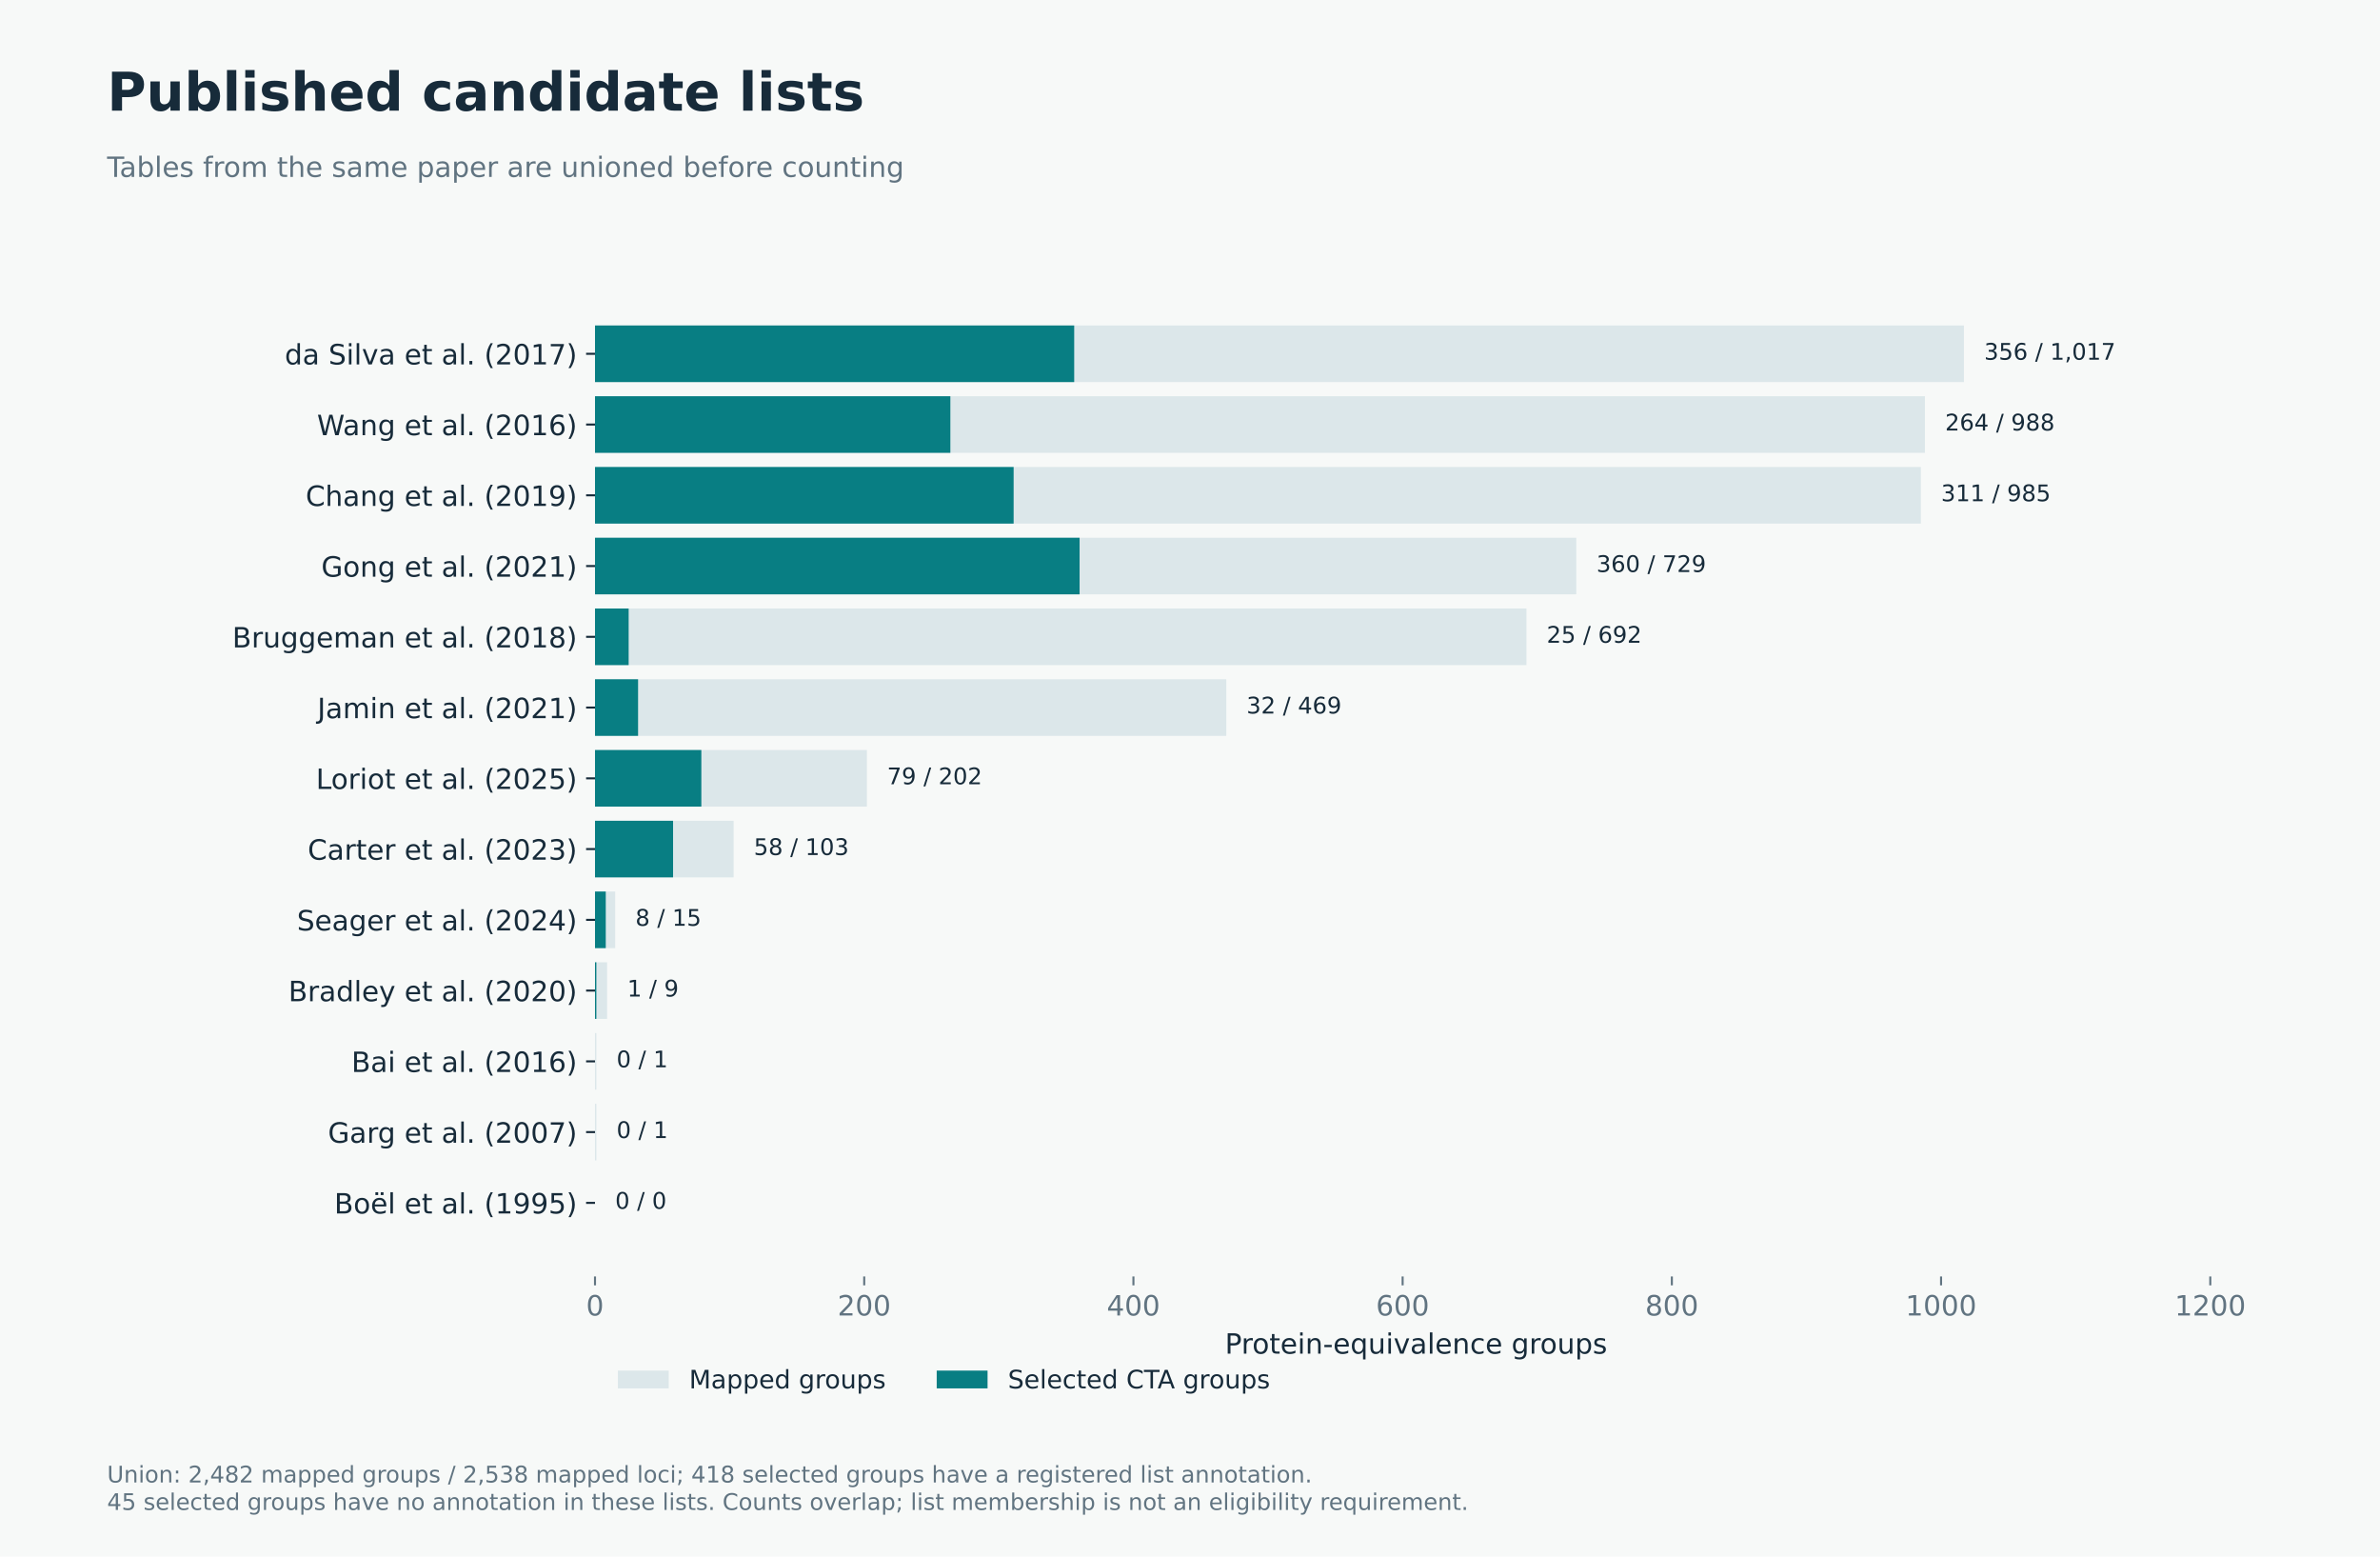
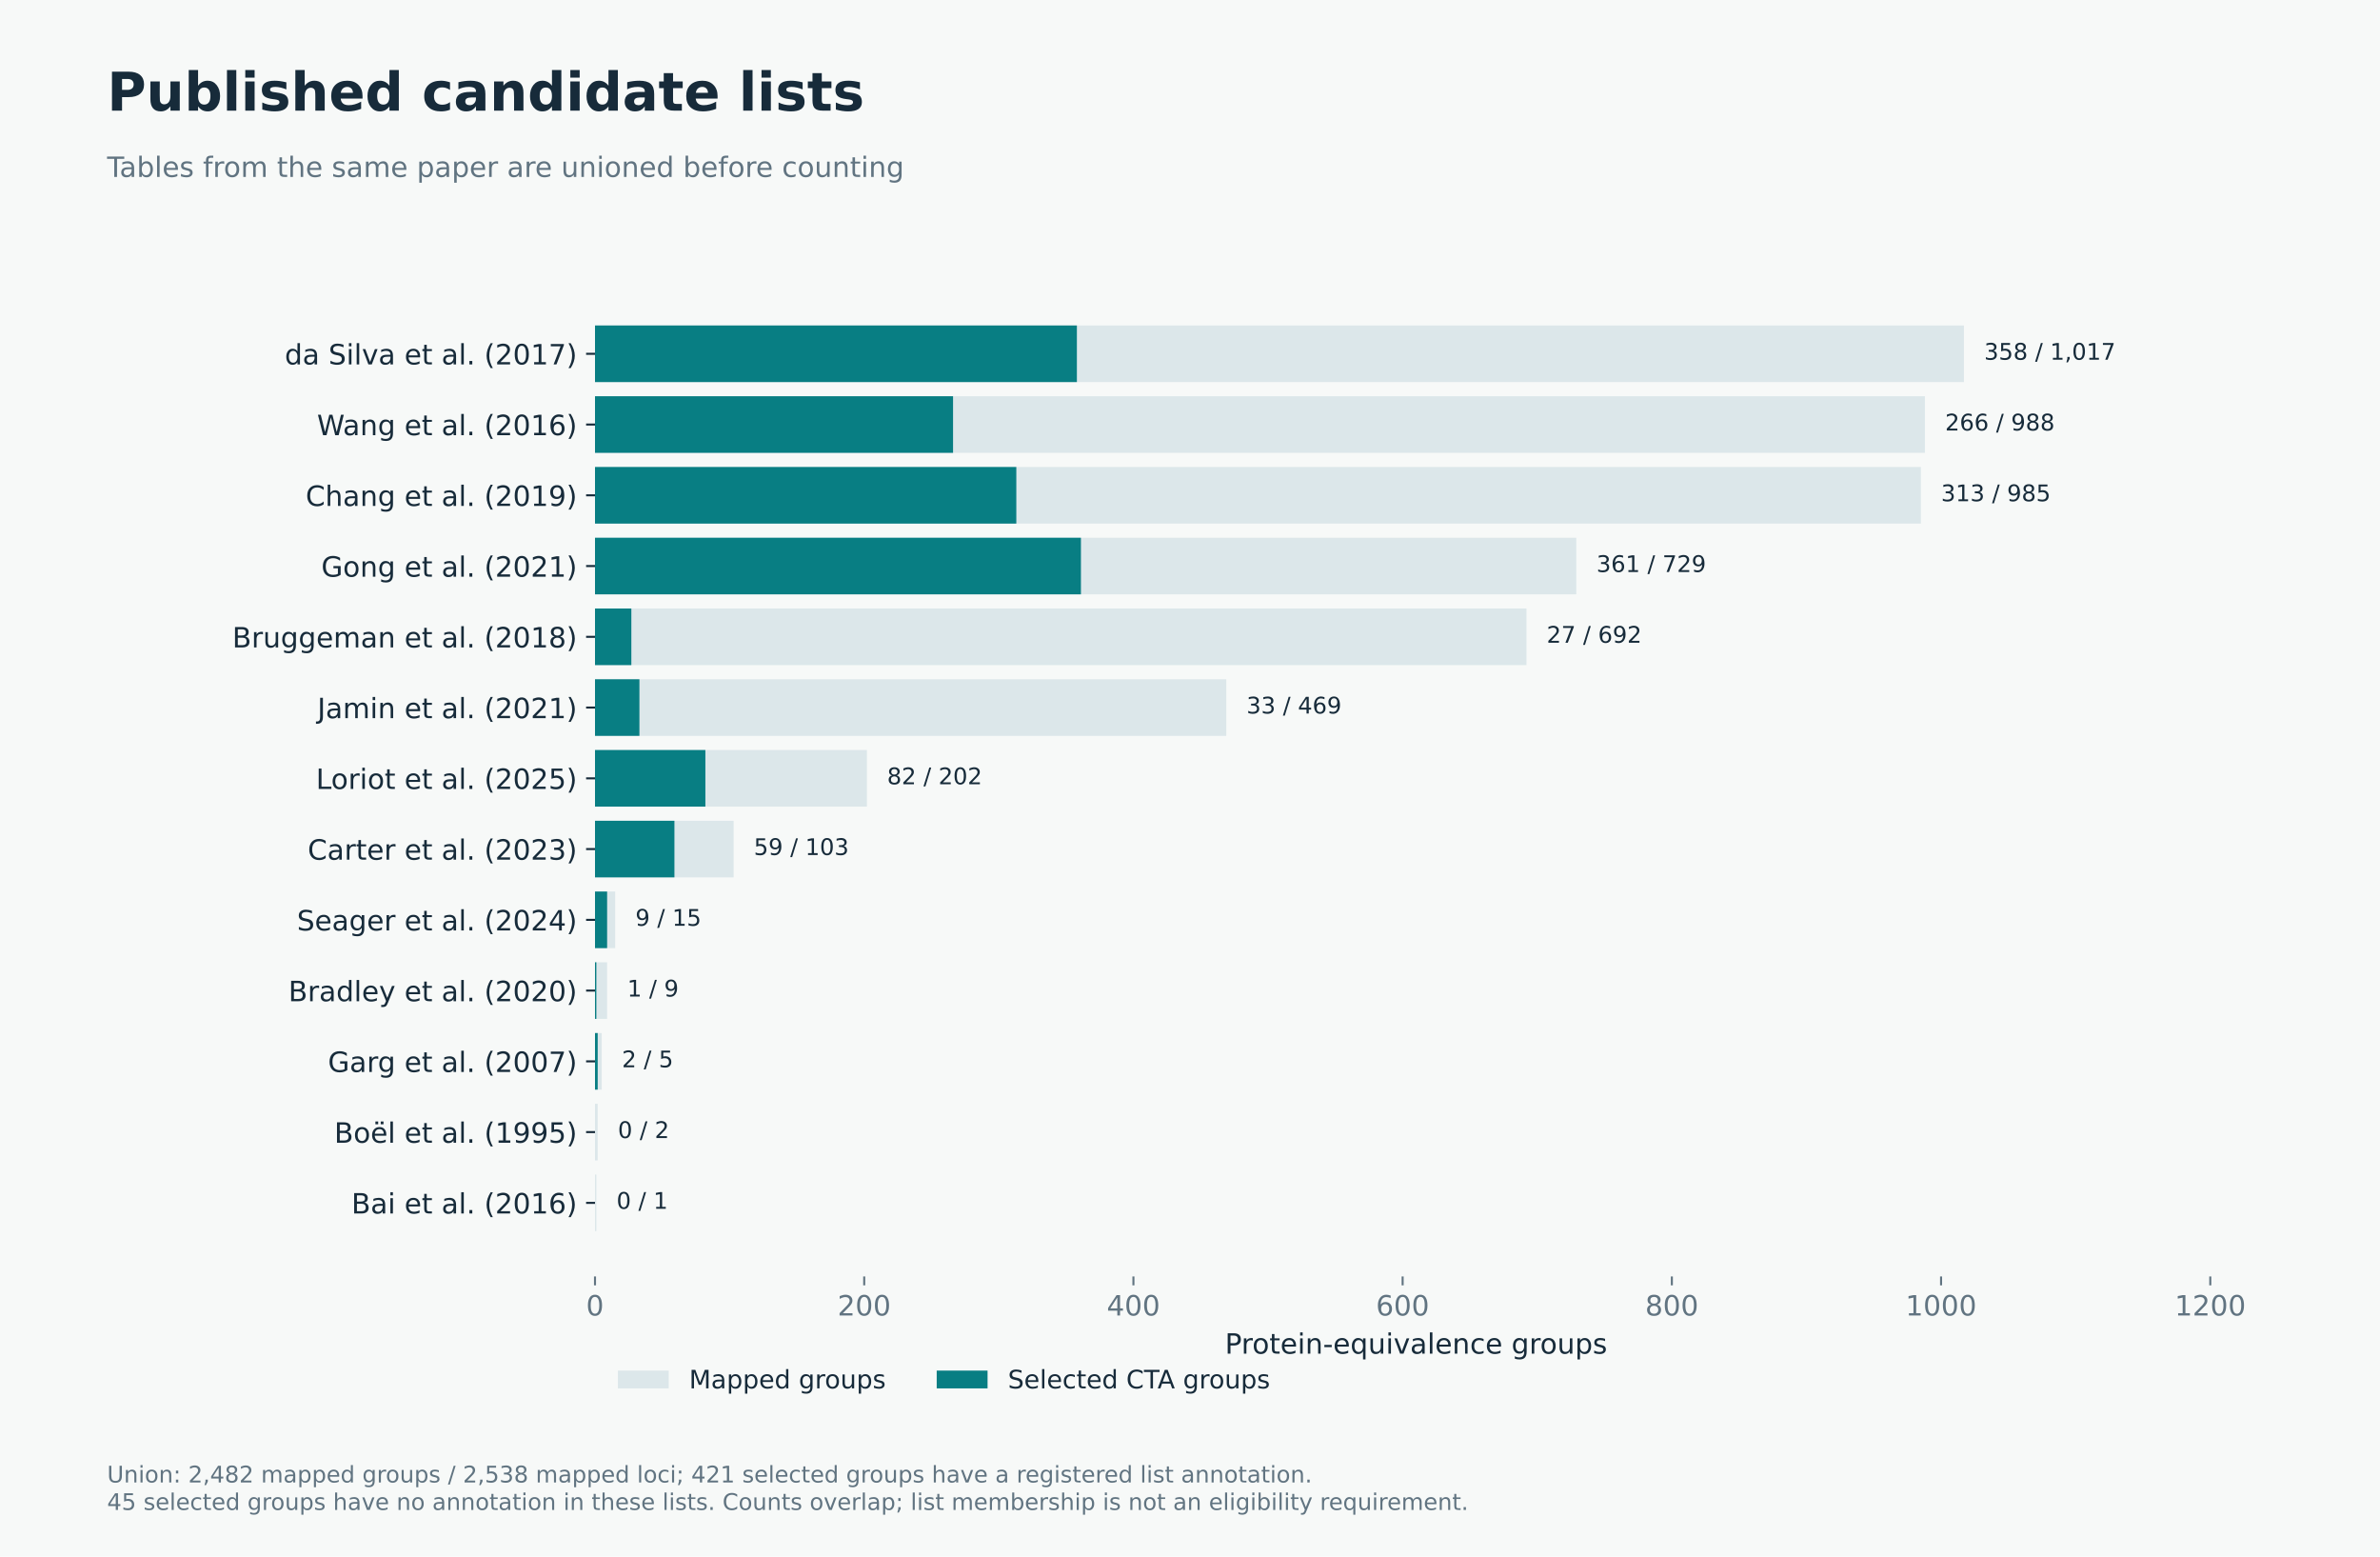
<svg xmlns="http://www.w3.org/2000/svg" xmlns:xlink="http://www.w3.org/1999/xlink" width="936pt" height="612pt" viewBox="0 0 936 612" version="1.1">
  <defs>
    <style type="text/css">*{stroke-linejoin: round; stroke-linecap: butt}</style>
  </defs>
  <g id="figure_1">
    <g id="patch_1">
      <path d="M 0 612  L 936 612  L 936 0  L 0 0  z " style="fill: #f7f9f8" />
    </g>
    <g id="axes_1">
      <g id="patch_2">
        <path d="M 234 501.84  L 879.84 501.84  L 879.84 110.16  L 234 110.16  z " style="fill: #f7f9f8" />
      </g>
      <g id="patch_3">
        <path d="M 234 127.964  L 772.376 127.964  L 772.376 150.218  L 234 150.218  z " clip-path="url(#pf9a73abfc8)" style="fill: #dce7ea" />
      </g>
      <g id="patch_4">
        <path d="M 234 155.782  L 757.025 155.782  L 757.025 178.036  L 234 178.036  z " clip-path="url(#pf9a73abfc8)" style="fill: #dce7ea" />
      </g>
      <g id="patch_5">
        <path d="M 234 183.6  L 755.436 183.6  L 755.436 205.855  L 234 205.855  z " clip-path="url(#pf9a73abfc8)" style="fill: #dce7ea" />
      </g>
      <g id="patch_6">
        <path d="M 234 211.418  L 619.916 211.418  L 619.916 233.673  L 234 233.673  z " clip-path="url(#pf9a73abfc8)" style="fill: #dce7ea" />
      </g>
      <g id="patch_7">
        <path d="M 234 239.236  L 600.329 239.236  L 600.329 261.491  L 234 261.491  z " clip-path="url(#pf9a73abfc8)" style="fill: #dce7ea" />
      </g>
      <g id="patch_8">
        <path d="M 234 267.055  L 482.278 267.055  L 482.278 289.309  L 234 289.309  z " clip-path="url(#pf9a73abfc8)" style="fill: #dce7ea" />
      </g>
      <g id="patch_9">
        <path d="M 234 294.873  L 340.934 294.873  L 340.934 317.127  L 234 317.127  z " clip-path="url(#pf9a73abfc8)" style="fill: #dce7ea" />
      </g>
      <g id="patch_10">
        <path d="M 234 322.691  L 288.526 322.691  L 288.526 344.945  L 234 344.945  z " clip-path="url(#pf9a73abfc8)" style="fill: #dce7ea" />
      </g>
      <g id="patch_11">
        <path d="M 234 350.509  L 241.941 350.509  L 241.941 372.764  L 234 372.764  z " clip-path="url(#pf9a73abfc8)" style="fill: #dce7ea" />
      </g>
      <g id="patch_12">
        <path d="M 234 378.327  L 238.764 378.327  L 238.764 400.582  L 234 400.582  z " clip-path="url(#pf9a73abfc8)" style="fill: #dce7ea" />
      </g>
      <g id="patch_13">
-         <path d="M 234 406.145  L 234.529 406.145  L 234.529 428.4  L 234 428.4  z " clip-path="url(#pf9a73abfc8)" style="fill: #dce7ea" />
+         <path d="M 234 406.145  L 236.647 406.145  L 236.647 428.4  L 234 428.4  z " clip-path="url(#pf9a73abfc8)" style="fill: #dce7ea" />
      </g>
      <g id="patch_14">
-         <path d="M 234 433.964  L 234.529 433.964  L 234.529 456.218  L 234 456.218  z " clip-path="url(#pf9a73abfc8)" style="fill: #dce7ea" />
+         <path d="M 234 433.964  L 235.059 433.964  L 235.059 456.218  L 234 456.218  z " clip-path="url(#pf9a73abfc8)" style="fill: #dce7ea" />
      </g>
      <g id="patch_15">
-         <path d="M 234 461.782  L 234 461.782  L 234 484.036  L 234 484.036  z " clip-path="url(#pf9a73abfc8)" style="fill: #dce7ea" />
+         <path d="M 234 461.782  L 234.529 461.782  L 234.529 484.036  L 234 484.036  z " clip-path="url(#pf9a73abfc8)" style="fill: #dce7ea" />
      </g>
      <g id="patch_16">
-         <path d="M 234 127.964  L 422.458 127.964  L 422.458 150.218  L 234 150.218  z " clip-path="url(#pf9a73abfc8)" style="fill: #087e83" />
+         <path d="M 234 127.964  L 423.517 127.964  L 423.517 150.218  L 234 150.218  z " clip-path="url(#pf9a73abfc8)" style="fill: #087e83" />
      </g>
      <g id="patch_17">
-         <path d="M 234 155.782  L 373.756 155.782  L 373.756 178.036  L 234 178.036  z " clip-path="url(#pf9a73abfc8)" style="fill: #087e83" />
+         <path d="M 234 155.782  L 374.814 155.782  L 374.814 178.036  L 234 178.036  z " clip-path="url(#pf9a73abfc8)" style="fill: #087e83" />
      </g>
      <g id="patch_18">
-         <path d="M 234 183.6  L 398.636 183.6  L 398.636 205.855  L 234 205.855  z " clip-path="url(#pf9a73abfc8)" style="fill: #087e83" />
+         <path d="M 234 183.6  L 399.695 183.6  L 399.695 205.855  L 234 205.855  z " clip-path="url(#pf9a73abfc8)" style="fill: #087e83" />
      </g>
      <g id="patch_19">
-         <path d="M 234 211.418  L 424.576 211.418  L 424.576 233.673  L 234 233.673  z " clip-path="url(#pf9a73abfc8)" style="fill: #087e83" />
+         <path d="M 234 211.418  L 425.105 211.418  L 425.105 233.673  L 234 233.673  z " clip-path="url(#pf9a73abfc8)" style="fill: #087e83" />
      </g>
      <g id="patch_20">
-         <path d="M 234 239.236  L 247.234 239.236  L 247.234 261.491  L 234 261.491  z " clip-path="url(#pf9a73abfc8)" style="fill: #087e83" />
+         <path d="M 234 239.236  L 248.293 239.236  L 248.293 261.491  L 234 261.491  z " clip-path="url(#pf9a73abfc8)" style="fill: #087e83" />
      </g>
      <g id="patch_21">
-         <path d="M 234 267.055  L 250.94 267.055  L 250.94 289.309  L 234 289.309  z " clip-path="url(#pf9a73abfc8)" style="fill: #087e83" />
+         <path d="M 234 267.055  L 251.469 267.055  L 251.469 289.309  L 234 289.309  z " clip-path="url(#pf9a73abfc8)" style="fill: #087e83" />
      </g>
      <g id="patch_22">
-         <path d="M 234 294.873  L 275.821 294.873  L 275.821 317.127  L 234 317.127  z " clip-path="url(#pf9a73abfc8)" style="fill: #087e83" />
+         <path d="M 234 294.873  L 277.409 294.873  L 277.409 317.127  L 234 317.127  z " clip-path="url(#pf9a73abfc8)" style="fill: #087e83" />
      </g>
      <g id="patch_23">
-         <path d="M 234 322.691  L 264.704 322.691  L 264.704 344.945  L 234 344.945  z " clip-path="url(#pf9a73abfc8)" style="fill: #087e83" />
+         <path d="M 234 322.691  L 265.233 322.691  L 265.233 344.945  L 234 344.945  z " clip-path="url(#pf9a73abfc8)" style="fill: #087e83" />
      </g>
      <g id="patch_24">
-         <path d="M 234 350.509  L 238.235 350.509  L 238.235 372.764  L 234 372.764  z " clip-path="url(#pf9a73abfc8)" style="fill: #087e83" />
+         <path d="M 234 350.509  L 238.764 350.509  L 238.764 372.764  L 234 372.764  z " clip-path="url(#pf9a73abfc8)" style="fill: #087e83" />
      </g>
      <g id="patch_25">
        <path d="M 234 378.327  L 234.529 378.327  L 234.529 400.582  L 234 400.582  z " clip-path="url(#pf9a73abfc8)" style="fill: #087e83" />
      </g>
      <g id="patch_26">
-         <path d="M 234 406.145  L 234 406.145  L 234 428.4  L 234 428.4  z " clip-path="url(#pf9a73abfc8)" style="fill: #087e83" />
+         <path d="M 234 406.145  L 235.059 406.145  L 235.059 428.4  L 234 428.4  z " clip-path="url(#pf9a73abfc8)" style="fill: #087e83" />
      </g>
      <g id="patch_27">
        <path d="M 234 433.964  L 234 433.964  L 234 456.218  L 234 456.218  z " clip-path="url(#pf9a73abfc8)" style="fill: #087e83" />
      </g>
      <g id="patch_28">
        <path d="M 234 461.782  L 234 461.782  L 234 484.036  L 234 484.036  z " clip-path="url(#pf9a73abfc8)" style="fill: #087e83" />
      </g>
      <g id="matplotlib.axis_1">
        <g id="xtick_1">
          <g id="line2d_1">
            <defs>
              <path id="m81388877d2" d="M 0 0  L 0 3.5  " style="stroke: #617481; stroke-width: 0.8" />
            </defs>
            <g>
              <use xlink:href="#m81388877d2" x="234" y="501.84" style="fill: #617481; stroke: #617481; stroke-width: 0.8" />
            </g>
          </g>
          <g id="text_1">
            <text style="font-size: 11px; font-family: 'DejaVu Sans'; text-anchor: middle; fill: #617481" x="234" y="517.197" transform="rotate(-0 234 517.1974)">0</text>
          </g>
        </g>
        <g id="xtick_2">
          <g id="line2d_2">
            <g>
              <use xlink:href="#m81388877d2" x="339.875" y="501.84" style="fill: #617481; stroke: #617481; stroke-width: 0.8" />
            </g>
          </g>
          <g id="text_2">
            <text style="font-size: 11px; font-family: 'DejaVu Sans'; text-anchor: middle; fill: #617481" x="339.875" y="517.197" transform="rotate(-0 339.8754 517.1974)">200</text>
          </g>
        </g>
        <g id="xtick_3">
          <g id="line2d_3">
            <g>
              <use xlink:href="#m81388877d2" x="445.751" y="501.84" style="fill: #617481; stroke: #617481; stroke-width: 0.8" />
            </g>
          </g>
          <g id="text_3">
            <text style="font-size: 11px; font-family: 'DejaVu Sans'; text-anchor: middle; fill: #617481" x="445.751" y="517.197" transform="rotate(-0 445.7508 517.1974)">400</text>
          </g>
        </g>
        <g id="xtick_4">
          <g id="line2d_4">
            <g>
              <use xlink:href="#m81388877d2" x="551.626" y="501.84" style="fill: #617481; stroke: #617481; stroke-width: 0.8" />
            </g>
          </g>
          <g id="text_4">
            <text style="font-size: 11px; font-family: 'DejaVu Sans'; text-anchor: middle; fill: #617481" x="551.626" y="517.197" transform="rotate(-0 551.6262 517.1974)">600</text>
          </g>
        </g>
        <g id="xtick_5">
          <g id="line2d_5">
            <g>
              <use xlink:href="#m81388877d2" x="657.502" y="501.84" style="fill: #617481; stroke: #617481; stroke-width: 0.8" />
            </g>
          </g>
          <g id="text_5">
            <text style="font-size: 11px; font-family: 'DejaVu Sans'; text-anchor: middle; fill: #617481" x="657.502" y="517.197" transform="rotate(-0 657.5016 517.1974)">800</text>
          </g>
        </g>
        <g id="xtick_6">
          <g id="line2d_6">
            <g>
              <use xlink:href="#m81388877d2" x="763.377" y="501.84" style="fill: #617481; stroke: #617481; stroke-width: 0.8" />
            </g>
          </g>
          <g id="text_6">
            <text style="font-size: 11px; font-family: 'DejaVu Sans'; text-anchor: middle; fill: #617481" x="763.377" y="517.197" transform="rotate(-0 763.377 517.1974)">1000</text>
          </g>
        </g>
        <g id="xtick_7">
          <g id="line2d_7">
            <g>
              <use xlink:href="#m81388877d2" x="869.252" y="501.84" style="fill: #617481; stroke: #617481; stroke-width: 0.8" />
            </g>
          </g>
          <g id="text_7">
            <text style="font-size: 11px; font-family: 'DejaVu Sans'; text-anchor: middle; fill: #617481" x="869.252" y="517.197" transform="rotate(-0 869.2525 517.1974)">1200</text>
          </g>
        </g>
        <g id="text_8">
          <text style="font-size: 11px; font-family: 'DejaVu Sans'; text-anchor: middle; fill: #172b3a" x="556.92" y="532.198" transform="rotate(-0 556.92 532.1983)">Protein-equivalence groups</text>
        </g>
      </g>
      <g id="matplotlib.axis_2">
        <g id="ytick_1">
          <g id="line2d_8">
            <defs>
              <path id="m4f1054540c" d="M 0 0  L -3.5 0  " style="stroke: #172b3a; stroke-width: 0.8" />
            </defs>
            <g>
              <use xlink:href="#m4f1054540c" x="234" y="139.091" style="fill: #172b3a; stroke: #172b3a; stroke-width: 0.8" />
            </g>
          </g>
          <g id="text_9">
            <text style="font-size: 11px; font-family: 'DejaVu Sans'; text-anchor: end; fill: #172b3a" x="227" y="143.27" transform="rotate(-0 227 143.27)">da Silva et al. (2017)</text>
          </g>
        </g>
        <g id="ytick_2">
          <g id="line2d_9">
            <g>
              <use xlink:href="#m4f1054540c" x="234" y="166.909" style="fill: #172b3a; stroke: #172b3a; stroke-width: 0.8" />
            </g>
          </g>
          <g id="text_10">
            <text style="font-size: 11px; font-family: 'DejaVu Sans'; text-anchor: end; fill: #172b3a" x="227" y="171.088" transform="rotate(-0 227 171.0882)">Wang et al. (2016)</text>
          </g>
        </g>
        <g id="ytick_3">
          <g id="line2d_10">
            <g>
              <use xlink:href="#m4f1054540c" x="234" y="194.727" style="fill: #172b3a; stroke: #172b3a; stroke-width: 0.8" />
            </g>
          </g>
          <g id="text_11">
            <text style="font-size: 11px; font-family: 'DejaVu Sans'; text-anchor: end; fill: #172b3a" x="227" y="198.906" transform="rotate(-0 227 198.9064)">Chang et al. (2019)</text>
          </g>
        </g>
        <g id="ytick_4">
          <g id="line2d_11">
            <g>
              <use xlink:href="#m4f1054540c" x="234" y="222.545" style="fill: #172b3a; stroke: #172b3a; stroke-width: 0.8" />
            </g>
          </g>
          <g id="text_12">
            <text style="font-size: 11px; font-family: 'DejaVu Sans'; text-anchor: end; fill: #172b3a" x="227" y="226.725" transform="rotate(-0 227 226.7246)">Gong et al. (2021)</text>
          </g>
        </g>
        <g id="ytick_5">
          <g id="line2d_12">
            <g>
              <use xlink:href="#m4f1054540c" x="234" y="250.364" style="fill: #172b3a; stroke: #172b3a; stroke-width: 0.8" />
            </g>
          </g>
          <g id="text_13">
            <text style="font-size: 11px; font-family: 'DejaVu Sans'; text-anchor: end; fill: #172b3a" x="227" y="254.543" transform="rotate(-0 227 254.5428)">Bruggeman et al. (2018)</text>
          </g>
        </g>
        <g id="ytick_6">
          <g id="line2d_13">
            <g>
              <use xlink:href="#m4f1054540c" x="234" y="278.182" style="fill: #172b3a; stroke: #172b3a; stroke-width: 0.8" />
            </g>
          </g>
          <g id="text_14">
            <text style="font-size: 11px; font-family: 'DejaVu Sans'; text-anchor: end; fill: #172b3a" x="227" y="282.361" transform="rotate(-0 227 282.361)">Jamin et al. (2021)</text>
          </g>
        </g>
        <g id="ytick_7">
          <g id="line2d_14">
            <g>
              <use xlink:href="#m4f1054540c" x="234" y="306" style="fill: #172b3a; stroke: #172b3a; stroke-width: 0.8" />
            </g>
          </g>
          <g id="text_15">
            <text style="font-size: 11px; font-family: 'DejaVu Sans'; text-anchor: end; fill: #172b3a" x="227" y="310.179" transform="rotate(-0 227 310.1791)">Loriot et al. (2025)</text>
          </g>
        </g>
        <g id="ytick_8">
          <g id="line2d_15">
            <g>
              <use xlink:href="#m4f1054540c" x="234" y="333.818" style="fill: #172b3a; stroke: #172b3a; stroke-width: 0.8" />
            </g>
          </g>
          <g id="text_16">
            <text style="font-size: 11px; font-family: 'DejaVu Sans'; text-anchor: end; fill: #172b3a" x="227" y="337.997" transform="rotate(-0 227 337.9973)">Carter et al. (2023)</text>
          </g>
        </g>
        <g id="ytick_9">
          <g id="line2d_16">
            <g>
              <use xlink:href="#m4f1054540c" x="234" y="361.636" style="fill: #172b3a; stroke: #172b3a; stroke-width: 0.8" />
            </g>
          </g>
          <g id="text_17">
            <text style="font-size: 11px; font-family: 'DejaVu Sans'; text-anchor: end; fill: #172b3a" x="227" y="365.816" transform="rotate(-0 227 365.8155)">Seager et al. (2024)</text>
          </g>
        </g>
        <g id="ytick_10">
          <g id="line2d_17">
            <g>
              <use xlink:href="#m4f1054540c" x="234" y="389.455" style="fill: #172b3a; stroke: #172b3a; stroke-width: 0.8" />
            </g>
          </g>
          <g id="text_18">
            <text style="font-size: 11px; font-family: 'DejaVu Sans'; text-anchor: end; fill: #172b3a" x="227" y="393.634" transform="rotate(-0 227 393.6337)">Bradley et al. (2020)</text>
          </g>
        </g>
        <g id="ytick_11">
          <g id="line2d_18">
            <g>
              <use xlink:href="#m4f1054540c" x="234" y="417.273" style="fill: #172b3a; stroke: #172b3a; stroke-width: 0.8" />
            </g>
          </g>
          <g id="text_19">
-             <text style="font-size: 11px; font-family: 'DejaVu Sans'; text-anchor: end; fill: #172b3a" x="227" y="421.452" transform="rotate(-0 227 421.4519)">Bai et al. (2016)</text>
+             <text style="font-size: 11px; font-family: 'DejaVu Sans'; text-anchor: end; fill: #172b3a" x="227" y="421.452" transform="rotate(-0 227 421.4519)">Garg et al. (2007)</text>
          </g>
        </g>
        <g id="ytick_12">
          <g id="line2d_19">
            <g>
              <use xlink:href="#m4f1054540c" x="234" y="445.091" style="fill: #172b3a; stroke: #172b3a; stroke-width: 0.8" />
            </g>
          </g>
          <g id="text_20">
-             <text style="font-size: 11px; font-family: 'DejaVu Sans'; text-anchor: end; fill: #172b3a" x="227" y="449.27" transform="rotate(-0 227 449.2701)">Garg et al. (2007)</text>
+             <text style="font-size: 11px; font-family: 'DejaVu Sans'; text-anchor: end; fill: #172b3a" x="227" y="449.27" transform="rotate(-0 227 449.2701)">Boël et al. (1995)</text>
          </g>
        </g>
        <g id="ytick_13">
          <g id="line2d_20">
            <g>
              <use xlink:href="#m4f1054540c" x="234" y="472.909" style="fill: #172b3a; stroke: #172b3a; stroke-width: 0.8" />
            </g>
          </g>
          <g id="text_21">
-             <text style="font-size: 11px; font-family: 'DejaVu Sans'; text-anchor: end; fill: #172b3a" x="227" y="477.088" transform="rotate(-0 227 477.0882)">Boël et al. (1995)</text>
+             <text style="font-size: 11px; font-family: 'DejaVu Sans'; text-anchor: end; fill: #172b3a" x="227" y="477.088" transform="rotate(-0 227 477.0882)">Bai et al. (2016)</text>
          </g>
        </g>
      </g>
      <g id="text_22">
-         <text style="font-size: 9px; font-family: 'DejaVu Sans'; text-anchor: start; fill: #172b3a" x="780.317" y="141.429" transform="rotate(-0 780.3171 141.4288)">356 / 1,017</text>
+         <text style="font-size: 9px; font-family: 'DejaVu Sans'; text-anchor: start; fill: #172b3a" x="780.317" y="141.429" transform="rotate(-0 780.3171 141.4288)">358 / 1,017</text>
      </g>
      <g id="text_23">
-         <text style="font-size: 9px; font-family: 'DejaVu Sans'; text-anchor: start; fill: #172b3a" x="764.965" y="169.247" transform="rotate(-0 764.9652 169.247)">264 / 988</text>
+         <text style="font-size: 9px; font-family: 'DejaVu Sans'; text-anchor: start; fill: #172b3a" x="764.965" y="169.247" transform="rotate(-0 764.9652 169.247)">266 / 988</text>
      </g>
      <g id="text_24">
-         <text style="font-size: 9px; font-family: 'DejaVu Sans'; text-anchor: start; fill: #172b3a" x="763.377" y="197.065" transform="rotate(-0 763.377 197.0652)">311 / 985</text>
+         <text style="font-size: 9px; font-family: 'DejaVu Sans'; text-anchor: start; fill: #172b3a" x="763.377" y="197.065" transform="rotate(-0 763.377 197.0652)">313 / 985</text>
      </g>
      <g id="text_25">
-         <text style="font-size: 9px; font-family: 'DejaVu Sans'; text-anchor: start; fill: #172b3a" x="627.857" y="224.883" transform="rotate(-0 627.8565 224.8833)">360 / 729</text>
+         <text style="font-size: 9px; font-family: 'DejaVu Sans'; text-anchor: start; fill: #172b3a" x="627.857" y="224.883" transform="rotate(-0 627.8565 224.8833)">361 / 729</text>
      </g>
      <g id="text_26">
-         <text style="font-size: 9px; font-family: 'DejaVu Sans'; text-anchor: start; fill: #172b3a" x="608.27" y="252.702" transform="rotate(-0 608.2696 252.7015)">25 / 692</text>
+         <text style="font-size: 9px; font-family: 'DejaVu Sans'; text-anchor: start; fill: #172b3a" x="608.27" y="252.702" transform="rotate(-0 608.2696 252.7015)">27 / 692</text>
      </g>
      <g id="text_27">
-         <text style="font-size: 9px; font-family: 'DejaVu Sans'; text-anchor: start; fill: #172b3a" x="490.218" y="280.52" transform="rotate(-0 490.2185 280.5197)">32 / 469</text>
+         <text style="font-size: 9px; font-family: 'DejaVu Sans'; text-anchor: start; fill: #172b3a" x="490.218" y="280.52" transform="rotate(-0 490.2185 280.5197)">33 / 469</text>
      </g>
      <g id="text_28">
-         <text style="font-size: 9px; font-family: 'DejaVu Sans'; text-anchor: start; fill: #172b3a" x="348.875" y="308.338" transform="rotate(-0 348.8748 308.3379)">79 / 202</text>
+         <text style="font-size: 9px; font-family: 'DejaVu Sans'; text-anchor: start; fill: #172b3a" x="348.875" y="308.338" transform="rotate(-0 348.8748 308.3379)">82 / 202</text>
      </g>
      <g id="text_29">
-         <text style="font-size: 9px; font-family: 'DejaVu Sans'; text-anchor: start; fill: #172b3a" x="296.466" y="336.156" transform="rotate(-0 296.4665 336.1561)">58 / 103</text>
+         <text style="font-size: 9px; font-family: 'DejaVu Sans'; text-anchor: start; fill: #172b3a" x="296.466" y="336.156" transform="rotate(-0 296.4665 336.1561)">59 / 103</text>
      </g>
      <g id="text_30">
-         <text style="font-size: 9px; font-family: 'DejaVu Sans'; text-anchor: start; fill: #172b3a" x="249.881" y="363.974" transform="rotate(-0 249.8813 363.9743)">8 / 15</text>
+         <text style="font-size: 9px; font-family: 'DejaVu Sans'; text-anchor: start; fill: #172b3a" x="249.881" y="363.974" transform="rotate(-0 249.8813 363.9743)">9 / 15</text>
      </g>
      <g id="text_31">
        <text style="font-size: 9px; font-family: 'DejaVu Sans'; text-anchor: start; fill: #172b3a" x="246.705" y="391.792" transform="rotate(-0 246.705 391.7924)">1 / 9</text>
      </g>
      <g id="text_32">
-         <text style="font-size: 9px; font-family: 'DejaVu Sans'; text-anchor: start; fill: #172b3a" x="242.47" y="419.611" transform="rotate(-0 242.47 419.6106)">0 / 1</text>
+         <text style="font-size: 9px; font-family: 'DejaVu Sans'; text-anchor: start; fill: #172b3a" x="244.588" y="419.611" transform="rotate(-0 244.5875 419.6106)">2 / 5</text>
      </g>
      <g id="text_33">
-         <text style="font-size: 9px; font-family: 'DejaVu Sans'; text-anchor: start; fill: #172b3a" x="242.47" y="447.429" transform="rotate(-0 242.47 447.4288)">0 / 1</text>
+         <text style="font-size: 9px; font-family: 'DejaVu Sans'; text-anchor: start; fill: #172b3a" x="242.999" y="447.429" transform="rotate(-0 242.9994 447.4288)">0 / 2</text>
      </g>
      <g id="text_34">
-         <text style="font-size: 9px; font-family: 'DejaVu Sans'; text-anchor: start; fill: #172b3a" x="241.941" y="475.247" transform="rotate(-0 241.9407 475.247)">0 / 0</text>
+         <text style="font-size: 9px; font-family: 'DejaVu Sans'; text-anchor: start; fill: #172b3a" x="242.47" y="475.247" transform="rotate(-0 242.47 475.247)">0 / 1</text>
      </g>
      <g id="legend_1">
        <g id="patch_29">
          <path d="M 243 545.856  L 263 545.856  L 263 538.856  L 243 538.856  z " style="fill: #dce7ea" />
        </g>
        <g id="text_35">
          <text style="font-size: 10px; font-family: 'DejaVu Sans'; text-anchor: start; fill: #172b3a" x="271" y="545.856" transform="rotate(-0 271 545.856)">Mapped groups</text>
        </g>
        <g id="patch_30">
          <path d="M 368.386 545.856  L 388.386 545.856  L 388.386 538.856  L 368.386 538.856  z " style="fill: #087e83" />
        </g>
        <g id="text_36">
          <text style="font-size: 10px; font-family: 'DejaVu Sans'; text-anchor: start; fill: #172b3a" x="396.386" y="545.856" transform="rotate(-0 396.3859 545.856)">Selected CTA groups</text>
        </g>
      </g>
    </g>
    <g id="text_37">
      <text style="font-weight: 700; font-size: 21px; font-family: 'DejaVu Sans'; text-anchor: start; fill: #172b3a" x="42.12" y="43.497" transform="rotate(-0 42.12 43.49672)">Published candidate lists</text>
    </g>
    <g id="text_38">
      <text style="font-size: 11px; font-family: 'DejaVu Sans'; text-anchor: start; fill: #617481" x="42.12" y="69.558" transform="rotate(-0 42.12 69.55828)">Tables from the same paper are unioned before counting</text>
    </g>
    <g id="text_39">
-       <text style="font-size: 9px; font-family: 'DejaVu Sans'; fill: #617481" transform="translate(42.12 582.8346)">Union: 2,482 mapped groups / 2,538 mapped loci; 418 selected groups have a registered list annotation.</text>
+       <text style="font-size: 9px; font-family: 'DejaVu Sans'; fill: #617481" transform="translate(42.12 582.8346)">Union: 2,482 mapped groups / 2,538 mapped loci; 421 selected groups have a registered list annotation.</text>
      <text style="font-size: 9px; font-family: 'DejaVu Sans'; fill: #617481" transform="translate(42.12 593.637)">45 selected groups have no annotation in these lists. Counts overlap; list membership is not an eligibility requirement.</text>
    </g>
  </g>
  <defs>
    <clipPath id="pf9a73abfc8">
      <rect x="234" y="110.16" width="645.84" height="391.68" />
    </clipPath>
  </defs>
</svg>
